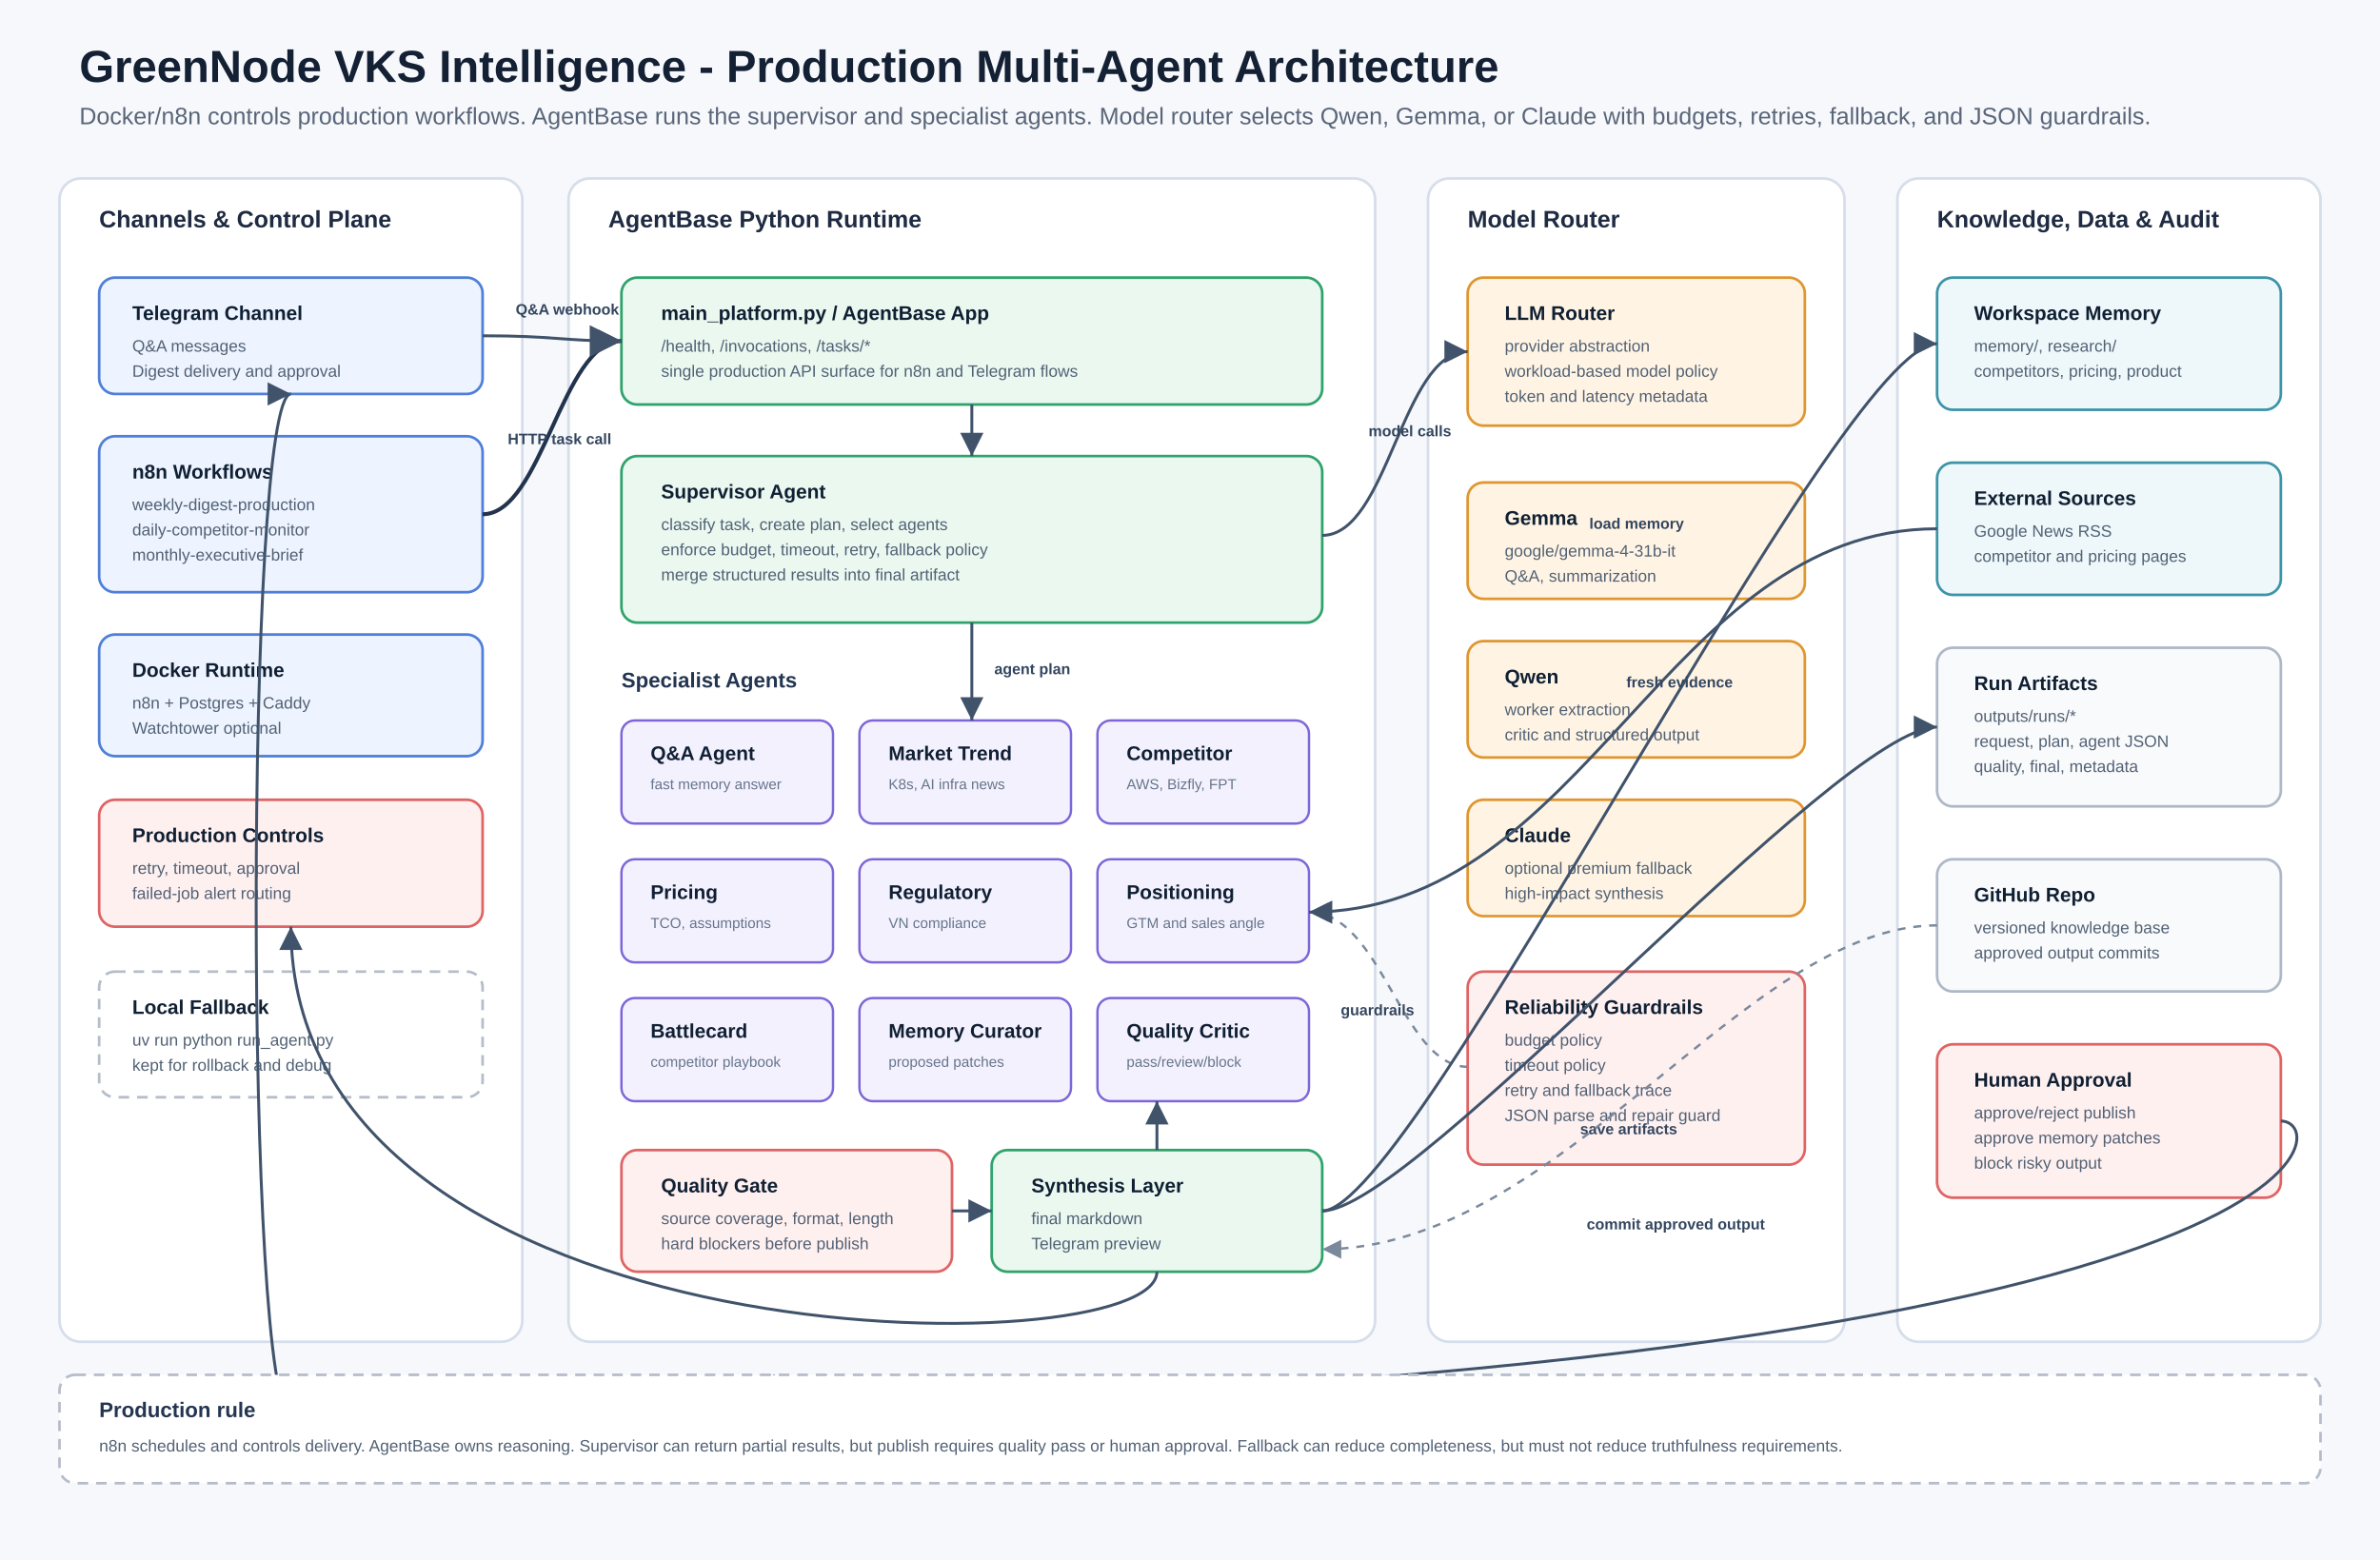
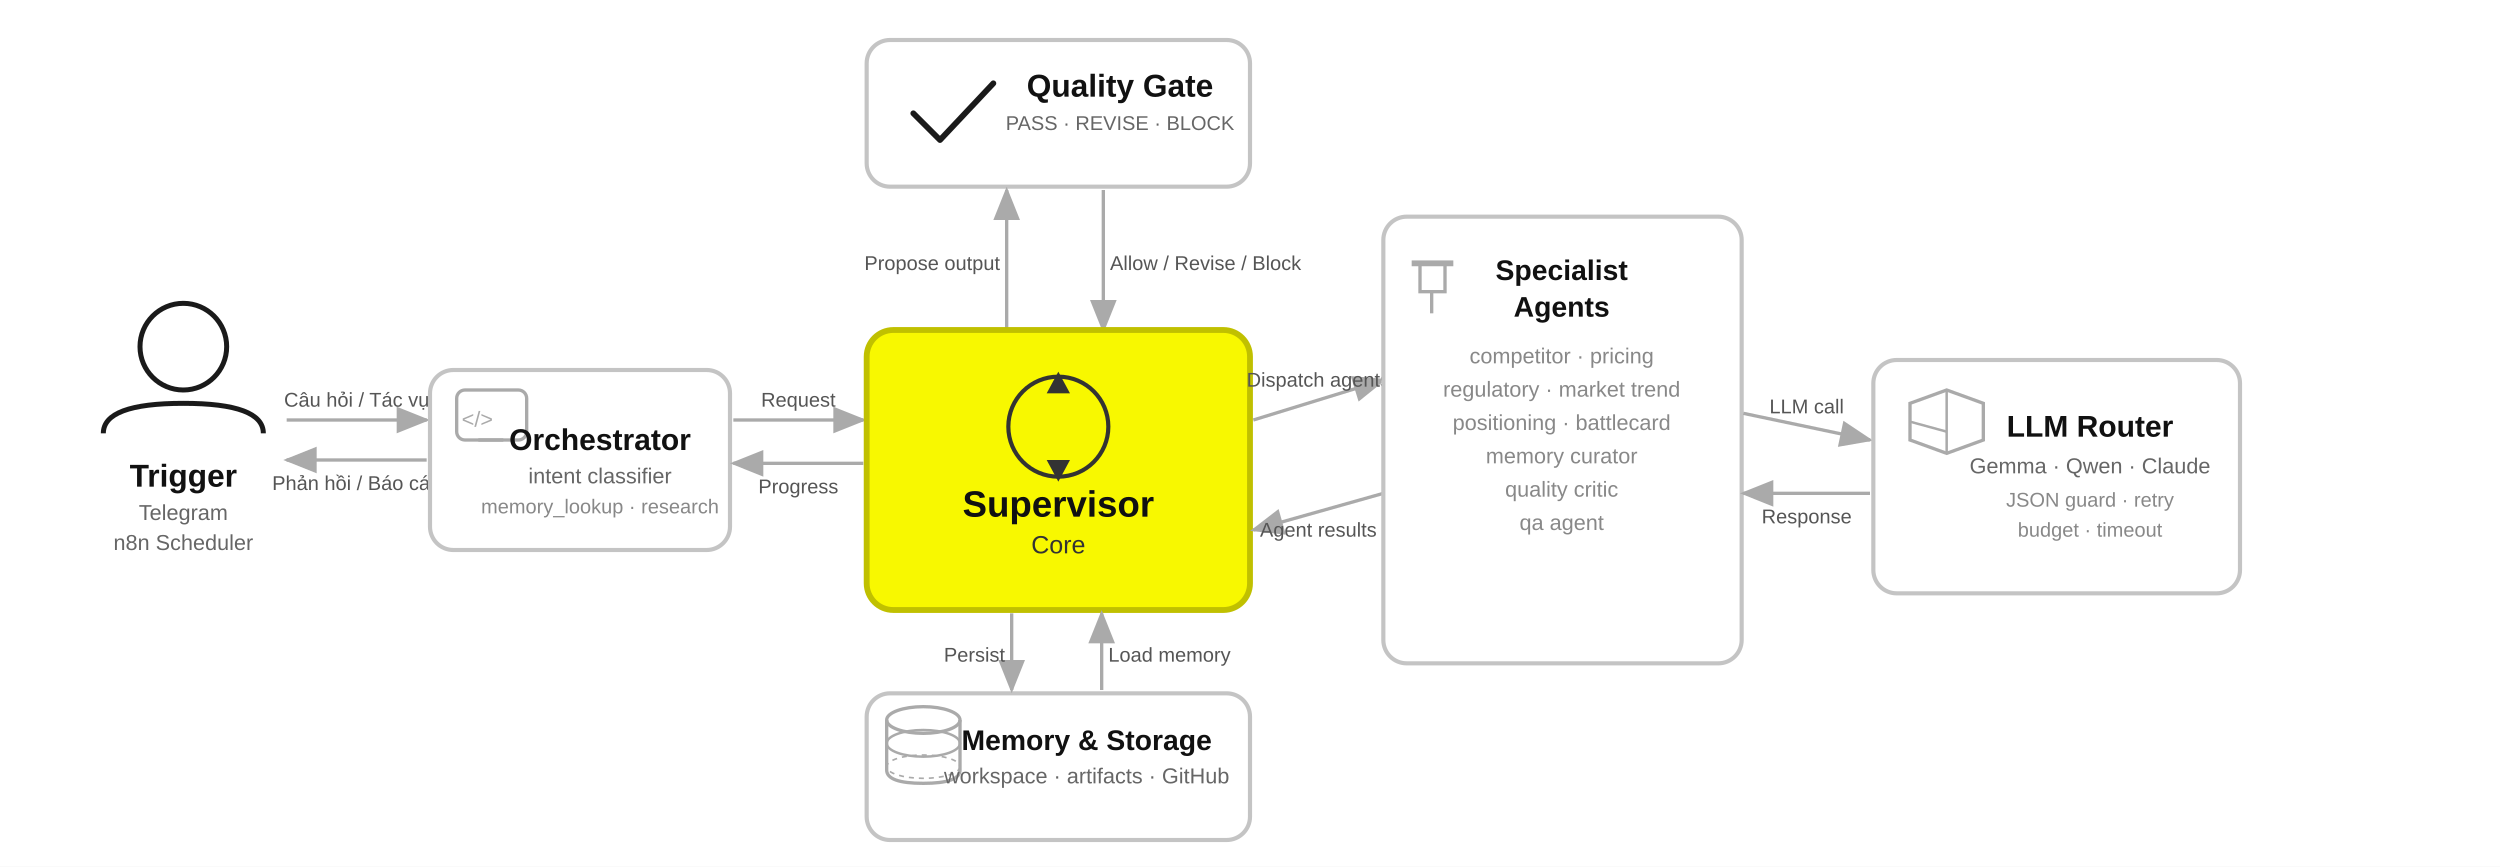
- <svg xmlns="http://www.w3.org/2000/svg" width="1800" height="1180" viewBox="0 0 1800 1180">
+ <svg xmlns="http://www.w3.org/2000/svg" width="1500" height="520" viewBox="0 0 1500 520">
  <defs>
+     <marker id="a" markerWidth="10" markerHeight="8" refX="9" refY="4" orient="auto">
+       <path d="M0,0 L10,4 L0,8Z" fill="#aaaaaa" />
+     </marker>
    <style>
-       .bg { fill: #f6f8fb; }
-       .title { font: 700 34px Arial, sans-serif; fill: #142033; }
-       .subtitle { font: 400 18px Arial, sans-serif; fill: #596579; }
-       .lane-title { font: 700 18px Arial, sans-serif; fill: #1e2b42; }
-       .group-title { font: 700 16px Arial, sans-serif; fill: #233550; }
-       .box-title { font: 700 15px Arial, sans-serif; fill: #102033; }
-       .box-text { font: 400 12.5px Arial, sans-serif; fill: #516174; }
-       .tiny { font: 400 11px Arial, sans-serif; fill: #65758a; }
-       .label { font: 700 11.5px Arial, sans-serif; fill: #33465f; }
-       .lane { fill: #ffffff; stroke: #d5deea; stroke-width: 2; rx: 16; }
-       .control { fill: #edf3ff; stroke: #4f7fd8; stroke-width: 2; rx: 12; }
-       .runtime { fill: #eaf8f0; stroke: #2fa36b; stroke-width: 2; rx: 12; }
-       .agent { fill: #f4f1ff; stroke: #7d66d8; stroke-width: 1.8; rx: 10; }
-       .model { fill: #fff4e4; stroke: #df9630; stroke-width: 2; rx: 12; }
-       .data { fill: #eef8fb; stroke: #3d94a8; stroke-width: 2; rx: 12; }
-       .guard { fill: #fff0f0; stroke: #df6464; stroke-width: 2; rx: 12; }
-       .store { fill: #f9fafc; stroke: #aeb8c7; stroke-width: 2; rx: 12; }
-       .optional { fill: #ffffff; stroke: #b5bdca; stroke-width: 2; stroke-dasharray: 8 6; rx: 12; }
-       .arrow { stroke: #40536b; stroke-width: 2.2; fill: none; marker-end: url(#arrow); }
-       .arrow-soft { stroke: #7a899c; stroke-width: 1.8; fill: none; marker-end: url(#arrow-soft); stroke-dasharray: 6 6; }
-       .arrow-strong { stroke: #22344d; stroke-width: 3; fill: none; marker-end: url(#arrow); }
+       text { font-family: Arial, Helvetica, sans-serif; }
+       .node { fill: #ffffff; stroke: #c4c4c4; stroke-width: 2.5; }
+       .node-hi { fill: #f8f800; stroke: #c0c000; stroke-width: 3.5; }
    </style>
-     <marker id="arrow" markerWidth="12" markerHeight="12" refX="10" refY="6" orient="auto">
-       <path d="M2,2 L10,6 L2,10 Z" fill="#40536b" />
-     </marker>
-     <marker id="arrow-soft" markerWidth="12" markerHeight="12" refX="10" refY="6" orient="auto">
-       <path d="M2,2 L10,6 L2,10 Z" fill="#7a899c" />
-     </marker>
  </defs>
-   <rect class="bg" x="0" y="0" width="1800" height="1180" />
-   <text class="title" x="60" y="62">GreenNode VKS Intelligence - Production Multi-Agent Architecture</text>
-   <text class="subtitle" x="60" y="94">Docker/n8n controls production workflows. AgentBase runs the supervisor and specialist agents. Model router selects Qwen, Gemma, or Claude with budgets, retries, fallback, and JSON guardrails.</text>
-   <rect class="lane" x="45" y="135" width="350" height="880" />
-   <text class="lane-title" x="75" y="172">Channels &amp; Control Plane</text>
-   <rect class="control" x="75" y="210" width="290" height="88" />
-   <text class="box-title" x="100" y="242">Telegram Channel</text>
-   <text class="box-text" x="100" y="266">Q&amp;A messages</text>
-   <text class="box-text" x="100" y="285">Digest delivery and approval</text>
-   <rect class="control" x="75" y="330" width="290" height="118" />
-   <text class="box-title" x="100" y="362">n8n Workflows</text>
-   <text class="box-text" x="100" y="386">weekly-digest-production</text>
-   <text class="box-text" x="100" y="405">daily-competitor-monitor</text>
-   <text class="box-text" x="100" y="424">monthly-executive-brief</text>
-   <rect class="control" x="75" y="480" width="290" height="92" />
-   <text class="box-title" x="100" y="512">Docker Runtime</text>
-   <text class="box-text" x="100" y="536">n8n + Postgres + Caddy</text>
-   <text class="box-text" x="100" y="555">Watchtower optional</text>
-   <rect class="guard" x="75" y="605" width="290" height="96" />
-   <text class="box-title" x="100" y="637">Production Controls</text>
-   <text class="box-text" x="100" y="661">retry, timeout, approval</text>
-   <text class="box-text" x="100" y="680">failed-job alert routing</text>
-   <rect class="optional" x="75" y="735" width="290" height="95" />
-   <text class="box-title" x="100" y="767">Local Fallback</text>
-   <text class="box-text" x="100" y="791">uv run python run_agent.py</text>
-   <text class="box-text" x="100" y="810">kept for rollback and debug</text>
-   <rect class="lane" x="430" y="135" width="610" height="880" />
-   <text class="lane-title" x="460" y="172">AgentBase Python Runtime</text>
-   <rect class="runtime" x="470" y="210" width="530" height="96" />
-   <text class="box-title" x="500" y="242">main_platform.py / AgentBase App</text>
-   <text class="box-text" x="500" y="266">/health, /invocations, /tasks/*</text>
-   <text class="box-text" x="500" y="285">single production API surface for n8n and Telegram flows</text>
-   <rect class="runtime" x="470" y="345" width="530" height="126" />
-   <text class="box-title" x="500" y="377">Supervisor Agent</text>
-   <text class="box-text" x="500" y="401">classify task, create plan, select agents</text>
-   <text class="box-text" x="500" y="420">enforce budget, timeout, retry, fallback policy</text>
-   <text class="box-text" x="500" y="439">merge structured results into final artifact</text>
-   <text class="group-title" x="470" y="520">Specialist Agents</text>
-   <rect class="agent" x="470" y="545" width="160" height="78" />
-   <text class="box-title" x="492" y="575">Q&amp;A Agent</text>
-   <text class="tiny" x="492" y="597">fast memory answer</text>
-   <rect class="agent" x="650" y="545" width="160" height="78" />
-   <text class="box-title" x="672" y="575">Market Trend</text>
-   <text class="tiny" x="672" y="597">K8s, AI infra news</text>
-   <rect class="agent" x="830" y="545" width="160" height="78" />
-   <text class="box-title" x="852" y="575">Competitor</text>
-   <text class="tiny" x="852" y="597">AWS, Bizfly, FPT</text>
-   <rect class="agent" x="470" y="650" width="160" height="78" />
-   <text class="box-title" x="492" y="680">Pricing</text>
-   <text class="tiny" x="492" y="702">TCO, assumptions</text>
-   <rect class="agent" x="650" y="650" width="160" height="78" />
-   <text class="box-title" x="672" y="680">Regulatory</text>
-   <text class="tiny" x="672" y="702">VN compliance</text>
-   <rect class="agent" x="830" y="650" width="160" height="78" />
-   <text class="box-title" x="852" y="680">Positioning</text>
-   <text class="tiny" x="852" y="702">GTM and sales angle</text>
-   <rect class="agent" x="470" y="755" width="160" height="78" />
-   <text class="box-title" x="492" y="785">Battlecard</text>
-   <text class="tiny" x="492" y="807">competitor playbook</text>
-   <rect class="agent" x="650" y="755" width="160" height="78" />
-   <text class="box-title" x="672" y="785">Memory Curator</text>
-   <text class="tiny" x="672" y="807">proposed patches</text>
-   <rect class="agent" x="830" y="755" width="160" height="78" />
-   <text class="box-title" x="852" y="785">Quality Critic</text>
-   <text class="tiny" x="852" y="807">pass/review/block</text>
-   <rect class="guard" x="470" y="870" width="250" height="92" />
-   <text class="box-title" x="500" y="902">Quality Gate</text>
-   <text class="box-text" x="500" y="926">source coverage, format, length</text>
-   <text class="box-text" x="500" y="945">hard blockers before publish</text>
-   <rect class="runtime" x="750" y="870" width="250" height="92" />
-   <text class="box-title" x="780" y="902">Synthesis Layer</text>
-   <text class="box-text" x="780" y="926">final markdown</text>
-   <text class="box-text" x="780" y="945">Telegram preview</text>
-   <rect class="lane" x="1080" y="135" width="315" height="880" />
-   <text class="lane-title" x="1110" y="172">Model Router</text>
-   <rect class="model" x="1110" y="210" width="255" height="112" />
-   <text class="box-title" x="1138" y="242">LLM Router</text>
-   <text class="box-text" x="1138" y="266">provider abstraction</text>
-   <text class="box-text" x="1138" y="285">workload-based model policy</text>
-   <text class="box-text" x="1138" y="304">token and latency metadata</text>
-   <rect class="model" x="1110" y="365" width="255" height="88" />
-   <text class="box-title" x="1138" y="397">Gemma</text>
-   <text class="box-text" x="1138" y="421">google/gemma-4-31b-it</text>
-   <text class="box-text" x="1138" y="440">Q&amp;A, summarization</text>
-   <rect class="model" x="1110" y="485" width="255" height="88" />
-   <text class="box-title" x="1138" y="517">Qwen</text>
-   <text class="box-text" x="1138" y="541">worker extraction</text>
-   <text class="box-text" x="1138" y="560">critic and structured output</text>
-   <rect class="model" x="1110" y="605" width="255" height="88" />
-   <text class="box-title" x="1138" y="637">Claude</text>
-   <text class="box-text" x="1138" y="661">optional premium fallback</text>
-   <text class="box-text" x="1138" y="680">high-impact synthesis</text>
-   <rect class="guard" x="1110" y="735" width="255" height="146" />
-   <text class="box-title" x="1138" y="767">Reliability Guardrails</text>
-   <text class="box-text" x="1138" y="791">budget policy</text>
-   <text class="box-text" x="1138" y="810">timeout policy</text>
-   <text class="box-text" x="1138" y="829">retry and fallback trace</text>
-   <text class="box-text" x="1138" y="848">JSON parse and repair guard</text>
-   <rect class="lane" x="1435" y="135" width="320" height="880" />
-   <text class="lane-title" x="1465" y="172">Knowledge, Data &amp; Audit</text>
-   <rect class="data" x="1465" y="210" width="260" height="100" />
-   <text class="box-title" x="1493" y="242">Workspace Memory</text>
-   <text class="box-text" x="1493" y="266">memory/, research/</text>
-   <text class="box-text" x="1493" y="285">competitors, pricing, product</text>
-   <rect class="data" x="1465" y="350" width="260" height="100" />
-   <text class="box-title" x="1493" y="382">External Sources</text>
-   <text class="box-text" x="1493" y="406">Google News RSS</text>
-   <text class="box-text" x="1493" y="425">competitor and pricing pages</text>
-   <rect class="store" x="1465" y="490" width="260" height="120" />
-   <text class="box-title" x="1493" y="522">Run Artifacts</text>
-   <text class="box-text" x="1493" y="546">outputs/runs/*</text>
-   <text class="box-text" x="1493" y="565">request, plan, agent JSON</text>
-   <text class="box-text" x="1493" y="584">quality, final, metadata</text>
-   <rect class="store" x="1465" y="650" width="260" height="100" />
-   <text class="box-title" x="1493" y="682">GitHub Repo</text>
-   <text class="box-text" x="1493" y="706">versioned knowledge base</text>
-   <text class="box-text" x="1493" y="725">approved output commits</text>
-   <rect class="guard" x="1465" y="790" width="260" height="116" />
-   <text class="box-title" x="1493" y="822">Human Approval</text>
-   <text class="box-text" x="1493" y="846">approve/reject publish</text>
-   <text class="box-text" x="1493" y="865">approve memory patches</text>
-   <text class="box-text" x="1493" y="884">block risky output</text>
-   <path class="arrow-strong" d="M365 389 C410 389, 425 258, 470 258" />
-   <text class="label" x="384" y="336">HTTP task call</text>
-   <path class="arrow" d="M365 254 C420 254, 425 258, 470 258" />
-   <text class="label" x="390" y="238">Q&amp;A webhook</text>
-   <path class="arrow" d="M735 306 L735 345" />
-   <path class="arrow" d="M735 471 C735 505, 735 515, 735 545" />
-   <text class="label" x="752" y="510">agent plan</text>
-   <path class="arrow" d="M1000 405 C1050 405, 1060 266, 1110 266" />
-   <text class="label" x="1035" y="330">model calls</text>
-   <path class="arrow-soft" d="M1110 807 C1060 807, 1045 690, 990 690" />
-   <text class="label" x="1014" y="768">guardrails</text>
-   <path class="arrow" d="M1000 916 C1070 916, 1390 550, 1465 550" />
-   <text class="label" x="1195" y="858">save artifacts</text>
-   <path class="arrow" d="M1000 916 C1070 916, 1390 260, 1465 260" />
-   <text class="label" x="1202" y="400">load memory</text>
-   <path class="arrow" d="M1465 400 C1260 400, 1200 690, 990 690" />
-   <text class="label" x="1230" y="520">fresh evidence</text>
-   <path class="arrow" d="M720 916 L750 916" />
-   <path class="arrow" d="M875 870 C875 840, 875 836, 875 833" />
-   <path class="arrow" d="M875 962 C875 1035, 220 1035, 220 701" />
-   <text class="label" x="480" y="1048">preview, alert, publish decision</text>
-   <path class="arrow" d="M1725 848 C1770 848, 1770 1070, 220 1070 C185 1070, 185 298, 220 298" />
-   <text class="label" x="920" y="1092">approval response</text>
-   <path class="arrow-soft" d="M1465 700 C1320 700, 1180 945, 1000 945" />
-   <text class="label" x="1200" y="930">commit approved output</text>
-   <rect class="optional" x="45" y="1040" width="1710" height="82" />
-   <text class="group-title" x="75" y="1072">Production rule</text>
-   <text class="box-text" x="75" y="1098">n8n schedules and controls delivery. AgentBase owns reasoning. Supervisor can return partial results, but publish requires quality pass or human approval. Fallback can reduce completeness, but must not reduce truthfulness requirements.</text>
+   <rect width="1500" height="520" fill="#ffffff" />
+   <circle cx="110" cy="208" r="26" fill="none" stroke="#1a1a1a" stroke-width="3" />
+   <path d="M62,260 Q62,242 110,242 Q158,242 158,260" fill="none" stroke="#1a1a1a" stroke-width="3" />
+   <text font-weight="bold" font-size="19" fill="#111" text-anchor="middle" x="110" y="292">Trigger</text>
+   <text font-size="13" fill="#666" text-anchor="middle" x="110" y="312">Telegram</text>
+   <text font-size="13" fill="#666" text-anchor="middle" x="110" y="330">n8n Scheduler</text>
+   <line x1="172" y1="252" x2="256" y2="252" stroke="#aaaaaa" stroke-width="2" marker-end="url(#a)" />
+   <text font-size="12" fill="#555" text-anchor="middle" x="214" y="244">Câu hỏi / Tác vụ</text>
+   <line x1="256" y1="276" x2="172" y2="276" stroke="#aaaaaa" stroke-width="2" marker-end="url(#a)" />
+   <text font-size="12" fill="#555" text-anchor="middle" x="214" y="294">Phản hồi / Báo cáo</text>
+   <rect class="node" x="258" y="222" width="180" height="108" rx="14" />
+   <rect x="274" y="234" width="42" height="30" rx="5" fill="none" stroke="#aaa" stroke-width="2" />
+   <line x1="287" y1="264" x2="302" y2="264" stroke="#aaa" stroke-width="2" />
+   <text font-family="monospace" font-size="13" fill="#aaa" x="277" y="256">&lt;/&gt;</text>
+   <text font-weight="bold" font-size="18" fill="#111" text-anchor="middle" x="360" y="270">Orchestrator</text>
+   <text font-size="13" fill="#666" text-anchor="middle" x="360" y="290">intent classifier</text>
+   <text font-size="12" fill="#888" text-anchor="middle" x="360" y="308">memory_lookup · research</text>
+   <line x1="440" y1="252" x2="518" y2="252" stroke="#aaaaaa" stroke-width="2" marker-end="url(#a)" />
+   <text font-size="12" fill="#555" text-anchor="middle" x="479" y="244">Request</text>
+   <line x1="518" y1="278" x2="440" y2="278" stroke="#aaaaaa" stroke-width="2" marker-end="url(#a)" />
+   <text font-size="12" fill="#555" text-anchor="middle" x="479" y="296">Progress</text>
+   <rect class="node" x="520" y="24" width="230" height="88" rx="14" />
+   <path d="M548,68 L564,84 L596,50" fill="none" stroke="#1a1a1a" stroke-width="3.5" stroke-linecap="round" stroke-linejoin="round" />
+   <text font-weight="bold" font-size="19" fill="#111" text-anchor="middle" x="672" y="58">Quality Gate</text>
+   <text font-size="12" fill="#666" text-anchor="middle" x="672" y="78">PASS · REVISE · BLOCK</text>
+   <line x1="604" y1="198" x2="604" y2="114" stroke="#aaaaaa" stroke-width="2" marker-end="url(#a)" />
+   <text font-size="12" fill="#555" text-anchor="end" x="600" y="162">Propose output</text>
+   <line x1="662" y1="114" x2="662" y2="198" stroke="#aaaaaa" stroke-width="2" marker-end="url(#a)" />
+   <text font-size="12" fill="#555" text-anchor="start" x="666" y="162">Allow / Revise / Block</text>
+   <rect class="node-hi" x="520" y="198" width="230" height="168" rx="16" />
+   <circle cx="635" cy="256" r="30" fill="none" stroke="#333" stroke-width="2.5" />
+   <polygon points="635,223 628,236 642,236" fill="#333" />
+   <polygon points="635,289 642,276 628,276" fill="#333" />
+   <text font-weight="bold" font-size="22" fill="#111" text-anchor="middle" x="635" y="310">Supervisor</text>
+   <text font-size="15" fill="#333" text-anchor="middle" x="635" y="332">Core</text>
+   <line x1="752" y1="252" x2="830" y2="228" stroke="#aaaaaa" stroke-width="2" marker-end="url(#a)" />
+   <text font-size="12" fill="#555" text-anchor="middle" x="791" y="232">Dispatch agents</text>
+   <line x1="830" y1="296" x2="752" y2="318" stroke="#aaaaaa" stroke-width="2" marker-end="url(#a)" />
+   <text font-size="12" fill="#555" text-anchor="middle" x="791" y="322">Agent results</text>
+   <rect class="node" x="830" y="130" width="215" height="268" rx="14" />
+   <path d="M852,158 L852,175 L867,175 L867,158" fill="none" stroke="#aaa" stroke-width="2" />
+   <line x1="847" y1="158" x2="872" y2="158" stroke="#aaa" stroke-width="3.5" />
+   <line x1="859" y1="175" x2="859" y2="188" stroke="#aaa" stroke-width="2" />
+   <text font-weight="bold" font-size="17" fill="#111" text-anchor="middle" x="937" y="168">Specialist</text>
+   <text font-weight="bold" font-size="17" fill="#111" text-anchor="middle" x="937" y="190">Agents</text>
+   <text font-size="13" fill="#888" text-anchor="middle" x="937" y="218">competitor · pricing</text>
+   <text font-size="13" fill="#888" text-anchor="middle" x="937" y="238">regulatory · market trend</text>
+   <text font-size="13" fill="#888" text-anchor="middle" x="937" y="258">positioning · battlecard</text>
+   <text font-size="13" fill="#888" text-anchor="middle" x="937" y="278">memory curator</text>
+   <text font-size="13" fill="#888" text-anchor="middle" x="937" y="298">quality critic</text>
+   <text font-size="13" fill="#888" text-anchor="middle" x="937" y="318">qa agent</text>
+   <line x1="1046" y1="248" x2="1122" y2="264" stroke="#aaaaaa" stroke-width="2" marker-end="url(#a)" />
+   <text font-size="12" fill="#555" text-anchor="middle" x="1084" y="248">LLM call</text>
+   <line x1="1122" y1="296" x2="1046" y2="296" stroke="#aaaaaa" stroke-width="2" marker-end="url(#a)" />
+   <text font-size="12" fill="#555" text-anchor="middle" x="1084" y="314">Response</text>
+   <rect class="node" x="1124" y="216" width="220" height="140" rx="14" />
+   <path d="M1146,242 L1168,234 L1190,242 L1190,264 L1168,272 L1146,264Z" fill="none" stroke="#aaa" stroke-width="2" />
+   <line x1="1168" y1="234" x2="1168" y2="272" stroke="#aaa" stroke-width="1.5" />
+   <line x1="1146" y1="253" x2="1168" y2="259" stroke="#aaa" stroke-width="1.5" />
+   <text font-weight="bold" font-size="18" fill="#111" text-anchor="middle" x="1254" y="262">LLM Router</text>
+   <text font-size="13" fill="#666" text-anchor="middle" x="1254" y="284">Gemma · Qwen · Claude</text>
+   <text font-size="12" fill="#888" text-anchor="middle" x="1254" y="304">JSON guard · retry</text>
+   <text font-size="12" fill="#888" text-anchor="middle" x="1254" y="322">budget · timeout</text>
+   <rect class="node" x="520" y="416" width="230" height="88" rx="14" />
+   <ellipse cx="554" cy="432" rx="22" ry="8" fill="none" stroke="#aaa" stroke-width="2" />
+   <path d="M532,432 L532,462 Q532,470 554,470 Q576,470 576,462 L576,432" fill="none" stroke="#aaa" stroke-width="2" />
+   <ellipse cx="554" cy="446" rx="22" ry="8" fill="none" stroke="#aaa" stroke-width="1.5" />
+   <ellipse cx="554" cy="460" rx="22" ry="7" fill="none" stroke="#aaa" stroke-width="1" stroke-dasharray="3 3" />
+   <text font-weight="bold" font-size="17" fill="#111" text-anchor="middle" x="652" y="450">Memory &amp; Storage</text>
+   <text font-size="13" fill="#666" text-anchor="middle" x="652" y="470">workspace · artifacts · GitHub</text>
+   <line x1="607" y1="368" x2="607" y2="414" stroke="#aaaaaa" stroke-width="2" marker-end="url(#a)" />
+   <text font-size="12" fill="#555" text-anchor="end" x="603" y="397">Persist</text>
+   <line x1="661" y1="414" x2="661" y2="368" stroke="#aaaaaa" stroke-width="2" marker-end="url(#a)" />
+   <text font-size="12" fill="#555" text-anchor="start" x="665" y="397">Load memory</text>
</svg>
